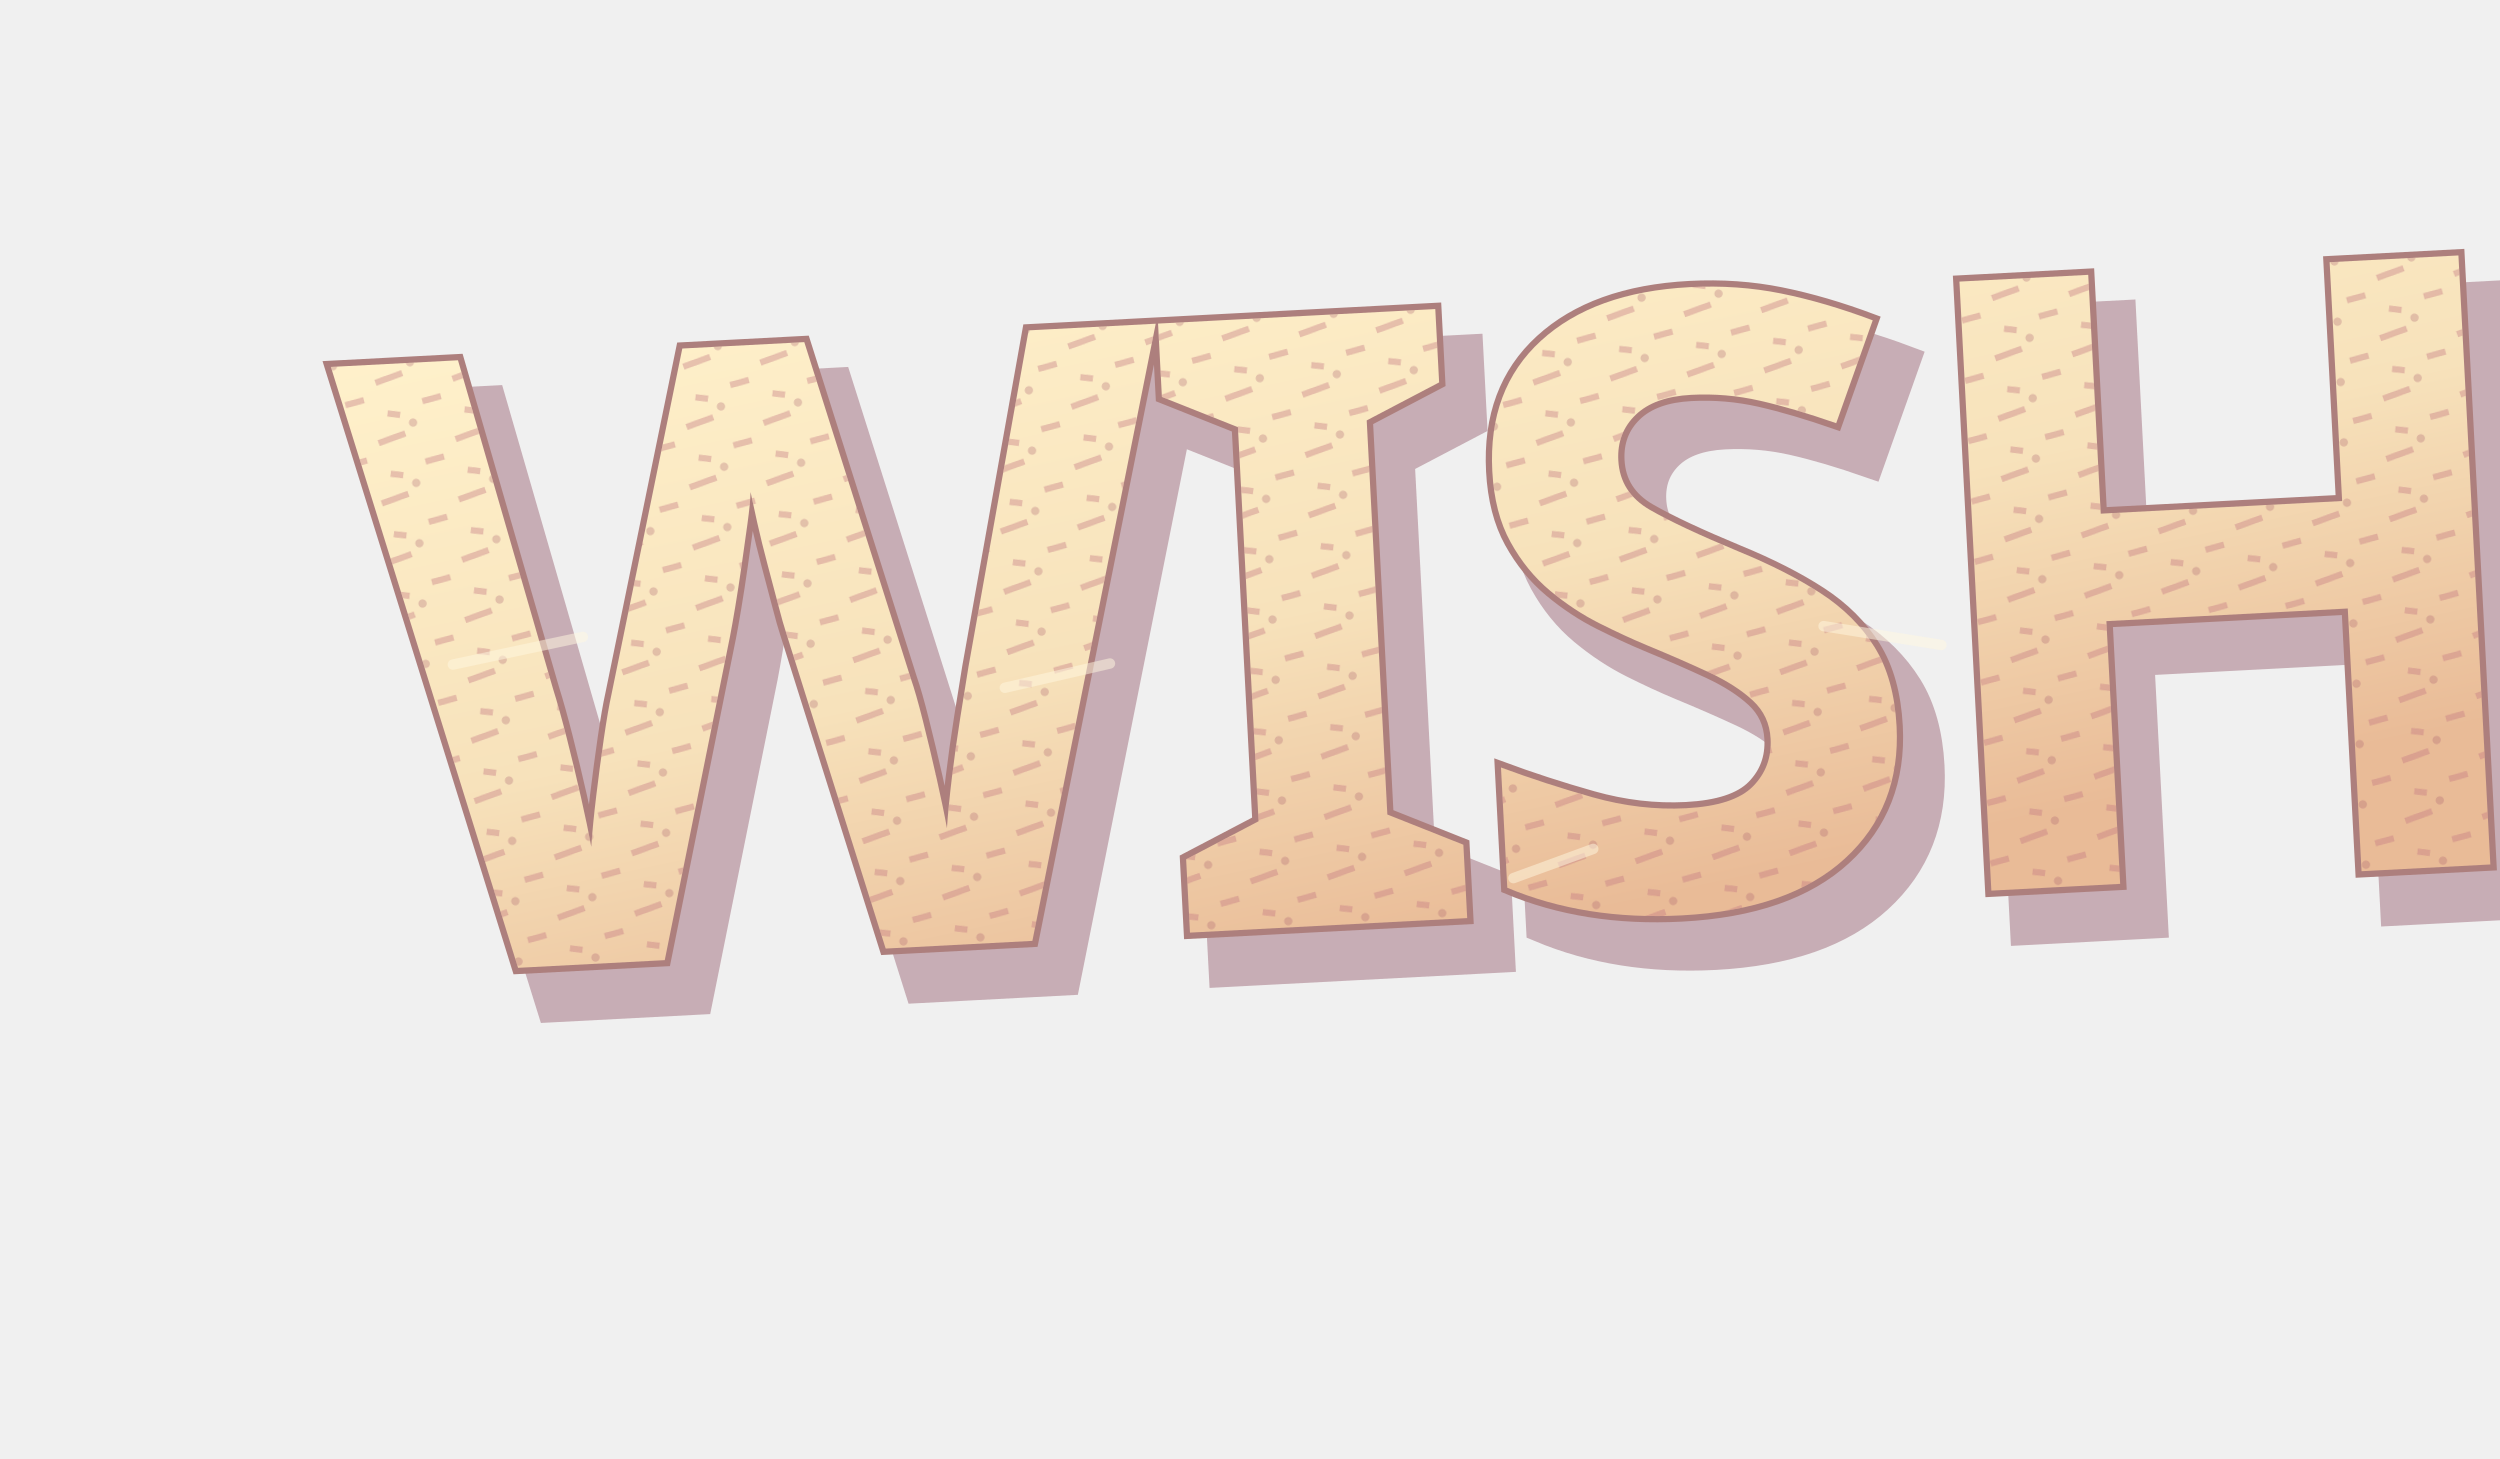
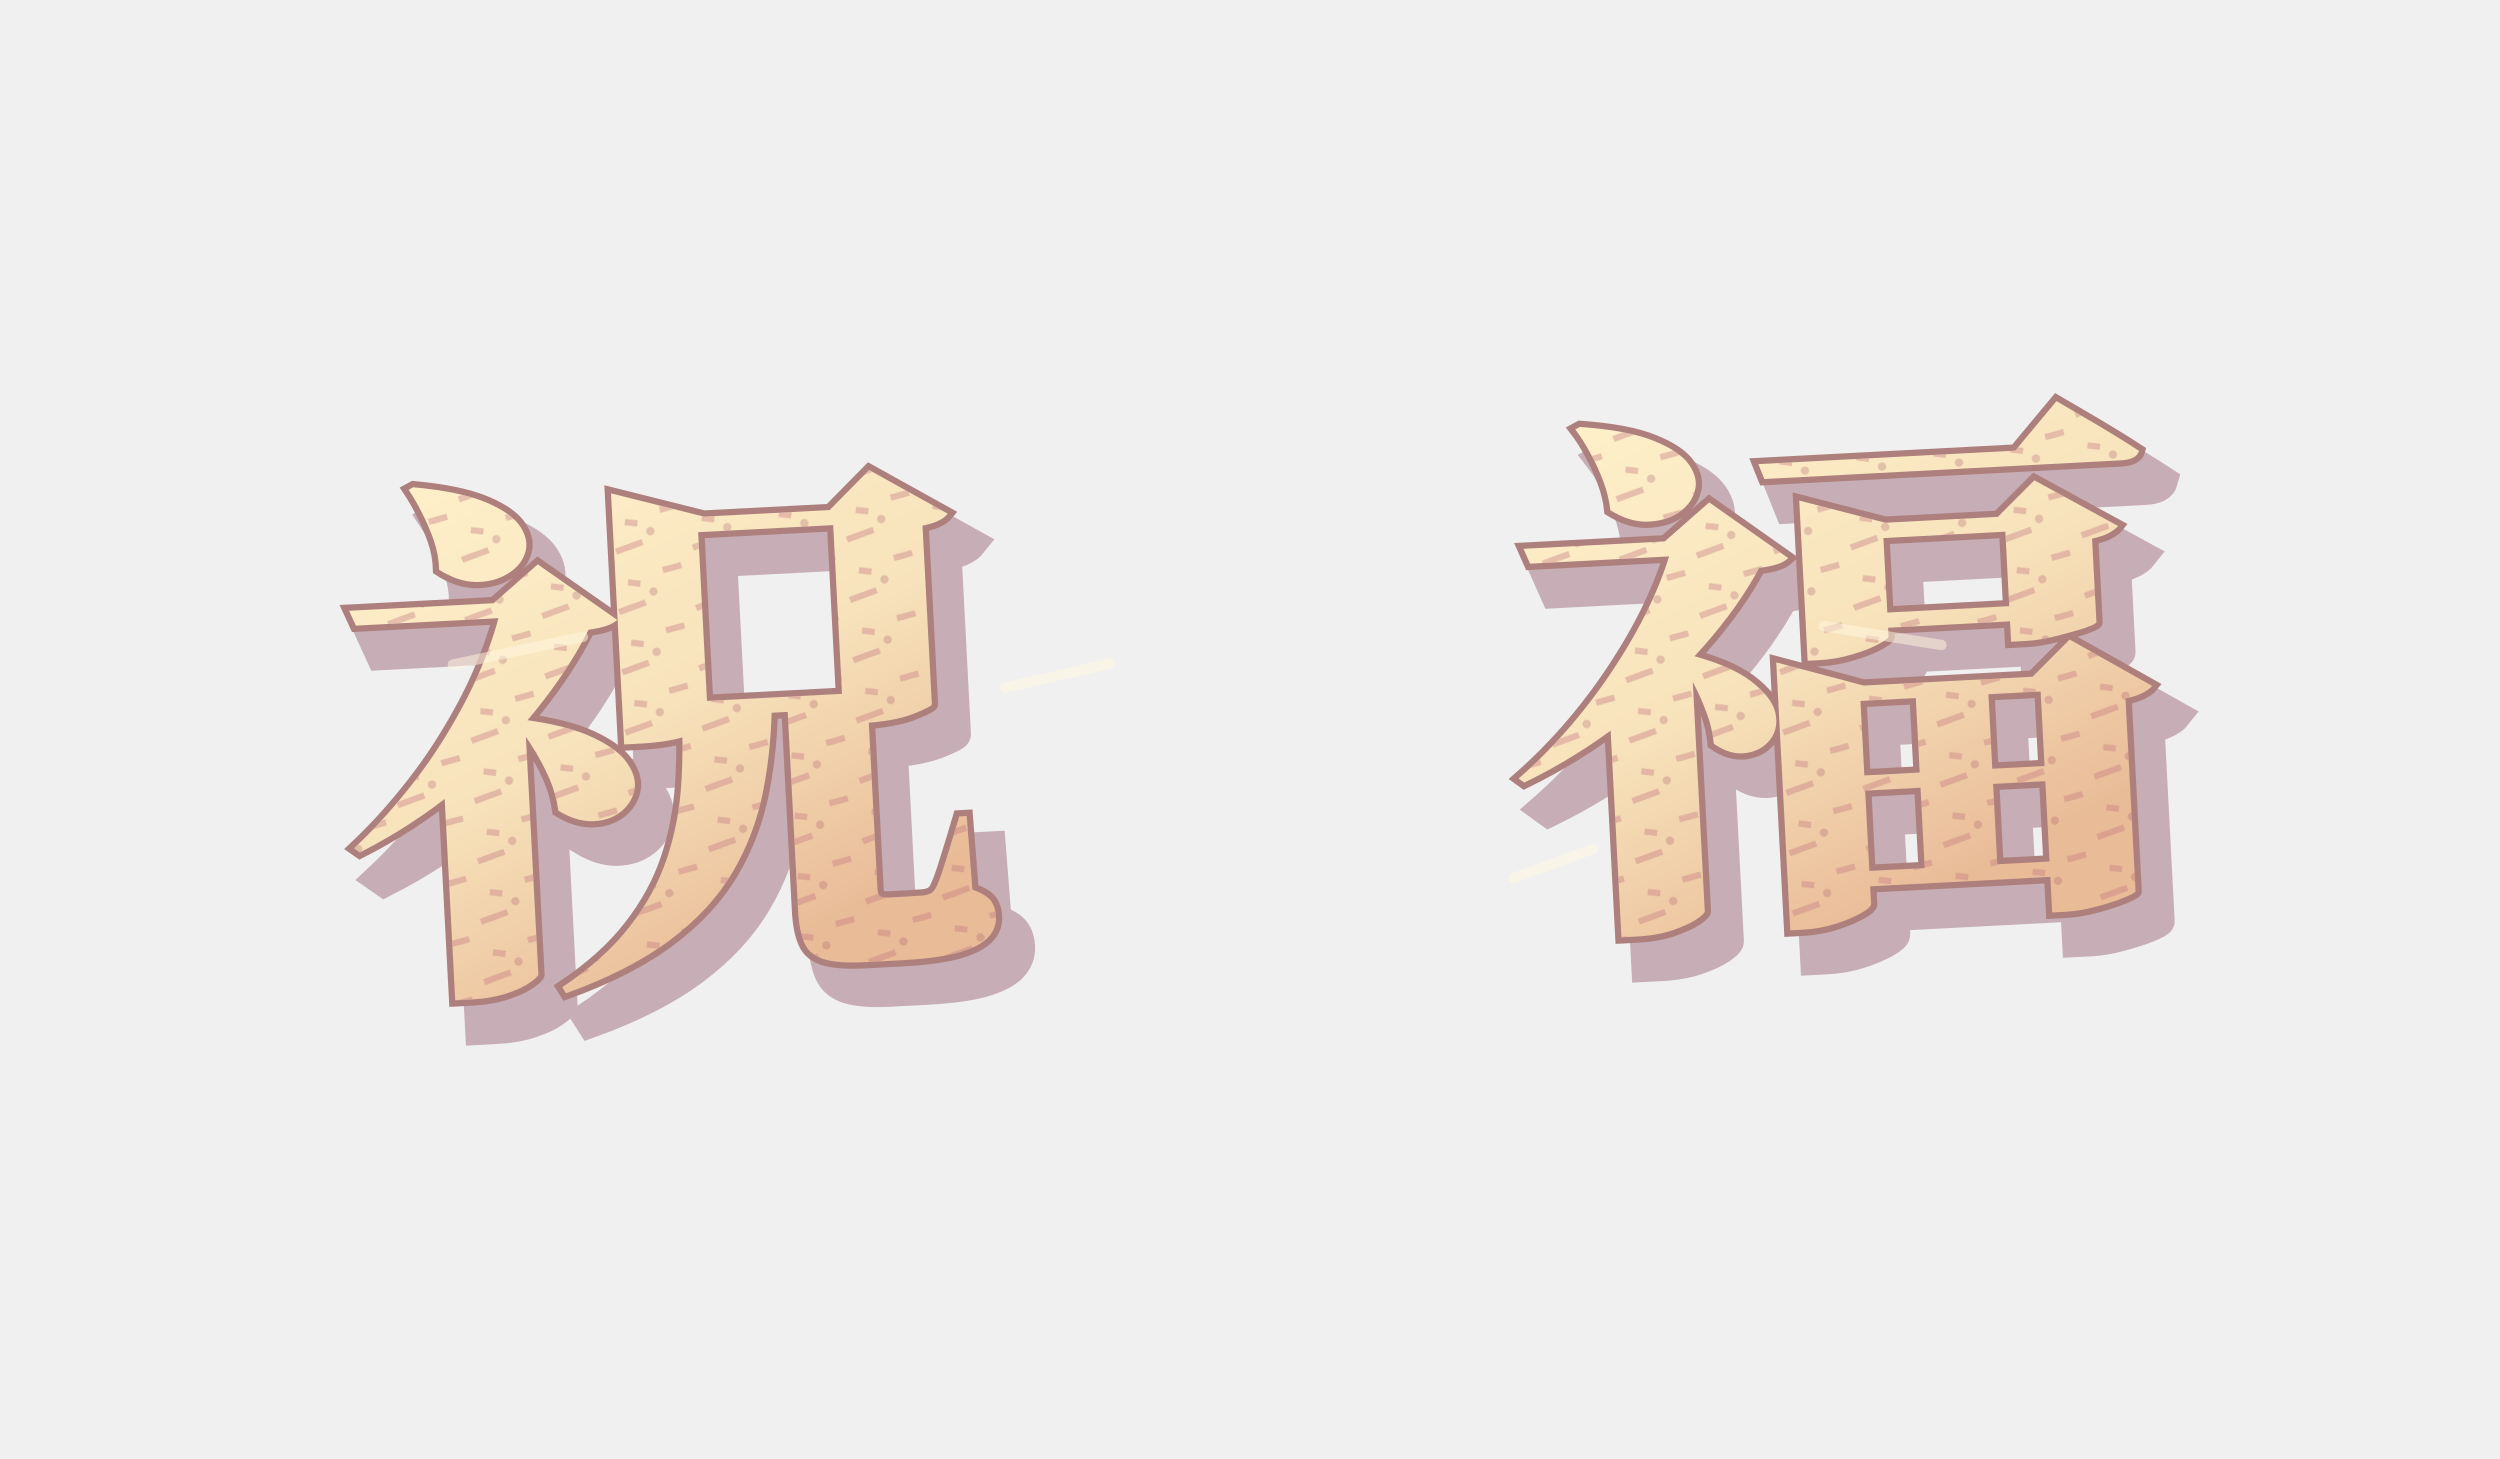
<svg xmlns="http://www.w3.org/2000/svg" viewBox="0 0 1200 700" width="1200" height="700">
  <defs>
    <linearGradient id="type" x2=".55" y2="1">
      <stop stop-color="#FFF1CB" />
      <stop offset=".56" stop-color="#F7E2BB" />
      <stop offset="1" stop-color="#E9BB97" />
    </linearGradient>
    <pattern id="grain" width="37" height="29" patternUnits="userSpaceOnUse">
      <path d="m4 17 13-4m9 14 9-2m-26-22 6 1" fill="none" stroke="#C37882" opacity=".45" stroke-width="3" />
      <circle cx="21" cy="8" r="2" fill="#A96070" opacity=".34" />
    </pattern>
+     <g id="chapter-title" aria-label="祝福">
+       <path d="M266.1 270.6V277.9H173.5L170.6 270.6ZM240.1 270.6 262.2 253.1 298.9 281.7Q296.7 283.5 293.6 284.3Q290.6 285.2 284.9 285.7Q274.4 304.3 257.3 323.3Q240.2 342.2 218 358.7Q195.7 375.2 169.7 386.7L167 384.6Q181.3 372.5 193.8 358.4Q206.4 344.4 216.4 329.2Q226.5 314.1 233.5 299.2Q240.5 284.3 244.2 270.6ZM250.5 327Q272.1 330.9 284 337.3Q296 343.7 300.2 350.8Q304.5 357.9 302.8 364Q301.1 370.1 295.6 373.9Q290 377.8 282.1 377.6Q274.2 377.4 265.9 371.7Q265.3 364 262.5 356.3Q259.6 348.6 255.6 341.4Q251.7 334.2 247.6 328.4ZM252.2 449.7Q252.2 450.7 248.2 453.2Q244.3 455.8 236.8 457.9Q229.3 460 219.3 460H211.7V344L252.2 316.9ZM204.5 213Q227.2 216.3 239.2 222.2Q251.2 228.1 254.9 234.8Q258.7 241.4 256.4 247.4Q254.1 253.4 247.4 256.9Q240.8 260.5 232.1 260Q223.4 259.4 214.8 253.2Q215 246 213 239.1Q211 232.2 208.1 225.7Q205.3 219.3 202.2 214.1ZM431.5 322.8V330.1H331.7V322.8ZM416.9 322.8Q416.9 325.2 416.9 327.7Q416.9 330.3 416.9 332V417.1Q416.9 419.7 417.8 420.6Q418.6 421.6 422 421.6H431Q433.5 421.6 435.5 421.5Q437.4 421.5 438.8 421.5Q440.7 421.3 442.1 420.8Q443.5 420.2 444.7 418.5Q446.9 414.9 450.4 405.2Q454 395.6 457.9 384.5H461.5L462.4 419.9Q469 422.7 471 425.8Q473 428.9 473 433.3Q473 439.3 468.5 443.4Q464 447.5 453.9 449.8Q443.8 452 426.3 452H409.4Q396 452 389.3 449.5Q382.6 447 380.5 441.2Q378.3 435.5 378.3 425.7V322.8ZM299.1 220.9 343.1 234.4H403.5L423.4 216.2L460 239.1Q458.4 240.9 455.7 242.1Q453 243.4 447.6 244.2V330.1Q447.6 331.1 438.2 334.3Q428.7 337.4 412.4 337.4H404.8V241.7H339.9V333.8Q339.9 335.6 331 338.6Q322.2 341.6 306.4 341.6H299.1V234.4ZM371.1 322.8Q369.8 346.5 364.6 367.3Q359.4 388.1 347.9 405.5Q336.4 422.9 316.3 436.4Q296.1 450 265 459.4L263.3 456.4Q284.5 443.8 297.2 429Q310 414.3 316.7 397.4Q323.3 380.6 325.5 361.9Q327.7 343.2 327.4 322.8Z" />
+       <path d="M892.8 449.5Q892.8 451 887.8 453.5Q882.8 456 875.3 458Q867.7 460 859.2 460H853.4V344.5V331.2L894.7 344.5H995.3V351.8H892.8ZM907.9 321.5Q907.9 322.7 902.7 325.1Q897.6 327.5 889.9 329.3Q882.2 331.2 874 331.2H868.5V267V254.2L909.2 267H981.8V274.3H907.9ZM954.3 345V438H919.4V345ZM994.3 213Q994.3 213 998.1 215.5Q1002 218.1 1008 222Q1014 225.9 1020.7 230.5Q1027.3 235 1032.6 238.9Q1031.3 243 1023.7 243H852.3L849.8 235.7H973.3ZM963.3 267 981.7 250.4 1020.7 274.4Q1019.4 275.9 1016.2 277.5Q1012.9 279 1007.9 279.8V320Q1007.9 320.8 1002 322.5Q996.1 324.1 988.2 325.6Q980.4 327.2 973.7 327.2H966.5V267ZM983.8 310.1V317.4H894.1V310.1ZM975.9 344.5 994.6 327.6 1033 351.9Q1031.7 353.4 1028.3 355Q1025 356.5 1019.9 357.3V449.9Q1019.9 450.7 1014.2 452.7Q1008.4 454.7 1000.7 456.3Q993 458 986.3 458H979.4V344.5ZM1004.4 433.5V440.9H883V433.5ZM1004.4 387.6V394.9H883V387.6ZM765.2 213.4Q788 216.2 800.2 221.9Q812.5 227.6 816.6 234.3Q820.8 241.1 818.6 247.2Q816.5 253.3 810.2 257Q803.9 260.7 795.2 260.5Q786.6 260.3 777.7 254.1Q777.3 246.9 775 239.9Q772.8 232.9 769.6 226.3Q766.5 219.7 762.9 214.5ZM812.9 448.7Q812.9 449.8 808.8 452.3Q804.7 454.8 797.3 456.9Q789.9 459.1 779.6 459.1H772.3V346.1L812.9 318.6ZM809.8 324.7Q830.9 331.2 840.6 339.4Q850.3 347.6 851.7 355.2Q853 362.9 848.5 368.1Q844.1 373.2 836.6 373.9Q829.1 374.6 821.4 368.6Q821.2 361.4 818.8 353.8Q816.5 346.2 813.1 338.9Q809.8 331.7 806.4 325.8ZM803 270.4 825.3 252.8 861.8 281.5Q859.6 283.3 856.6 284.1Q853.6 285 847.6 285.5Q836.6 303.7 818.8 321.8Q801.1 339.9 778.3 355.7Q755.6 371.5 729.6 382.5L727 380.4Q741.5 369 754.3 355.4Q767.1 341.8 777.5 327.2Q788 312.7 795.6 298.1Q803.2 283.6 807.1 270.4ZM831 270.4V277.7H737.9L735.1 270.4Z" />
+     </g>
    <mask id="mask">
      <rect width="1200" height="700" fill="#000" />
-       <text x="168" y="446" font-family="Impact,'Arial Black',sans-serif" font-size="410" font-weight="900" letter-spacing="-12" textLength="872" lengthAdjust="spacingAndGlyphs" fill="#fff">WISH</text>
+       <use href="#chapter-title" fill="#fff" />
    </mask>
  </defs>
  <g transform="rotate(-3 600 340)">
-     <text x="183" y="466" font-family="Impact,'Arial Black',sans-serif" font-size="410" font-weight="900" letter-spacing="-12" textLength="872" lengthAdjust="spacingAndGlyphs" fill="#945B6C" stroke="#945B6C" stroke-width="14" opacity=".45">WISH</text>
-     <text x="168" y="446" font-family="Impact,'Arial Black',sans-serif" font-size="410" font-weight="900" letter-spacing="-12" textLength="872" lengthAdjust="spacingAndGlyphs" fill="url(#type)" stroke="#AD7F7D" stroke-width="6" paint-order="stroke">WISH</text>
+     <use href="#chapter-title" transform="translate(11 15)" fill="#945B6C" stroke="#945B6C" stroke-width="14" opacity=".45" />
+     <use href="#chapter-title" fill="url(#type)" stroke="#AD7F7D" stroke-width="6" paint-order="stroke" />
    <rect width="1200" height="700" fill="url(#grain)" mask="url(#mask)" opacity=".85" />
    <path d="M219 299l63-10m201 35 51-9m188 113 39-12m116-101 56 12" stroke="#FFF7DF" stroke-width="5" opacity=".51" stroke-linecap="round" />
  </g>
</svg>
